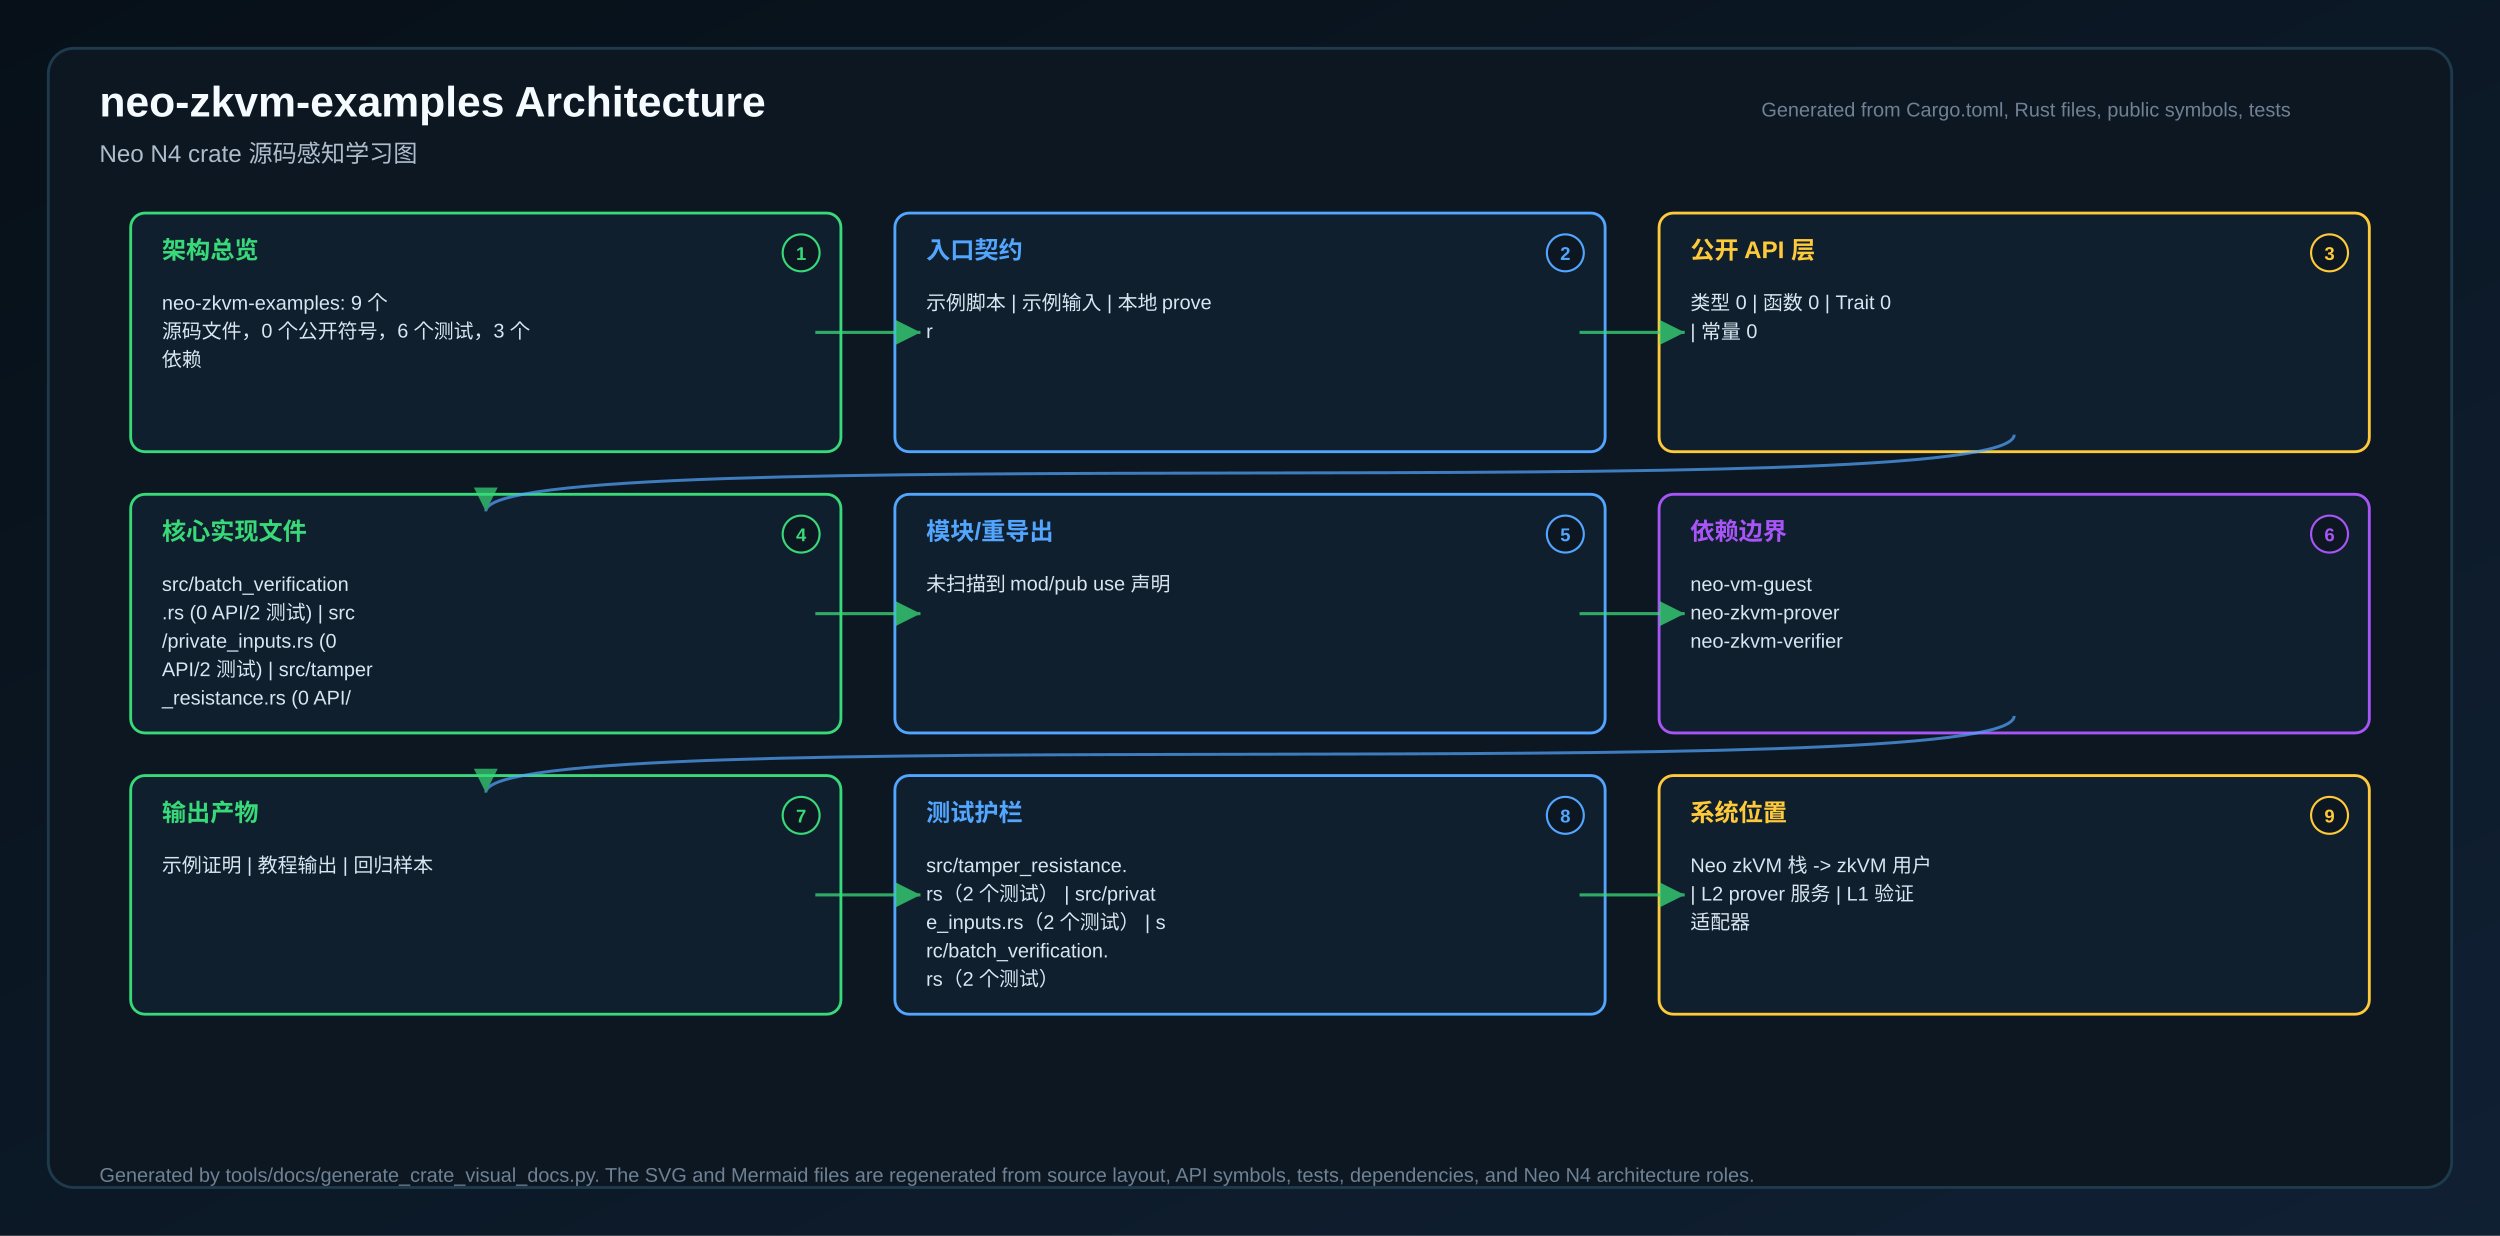
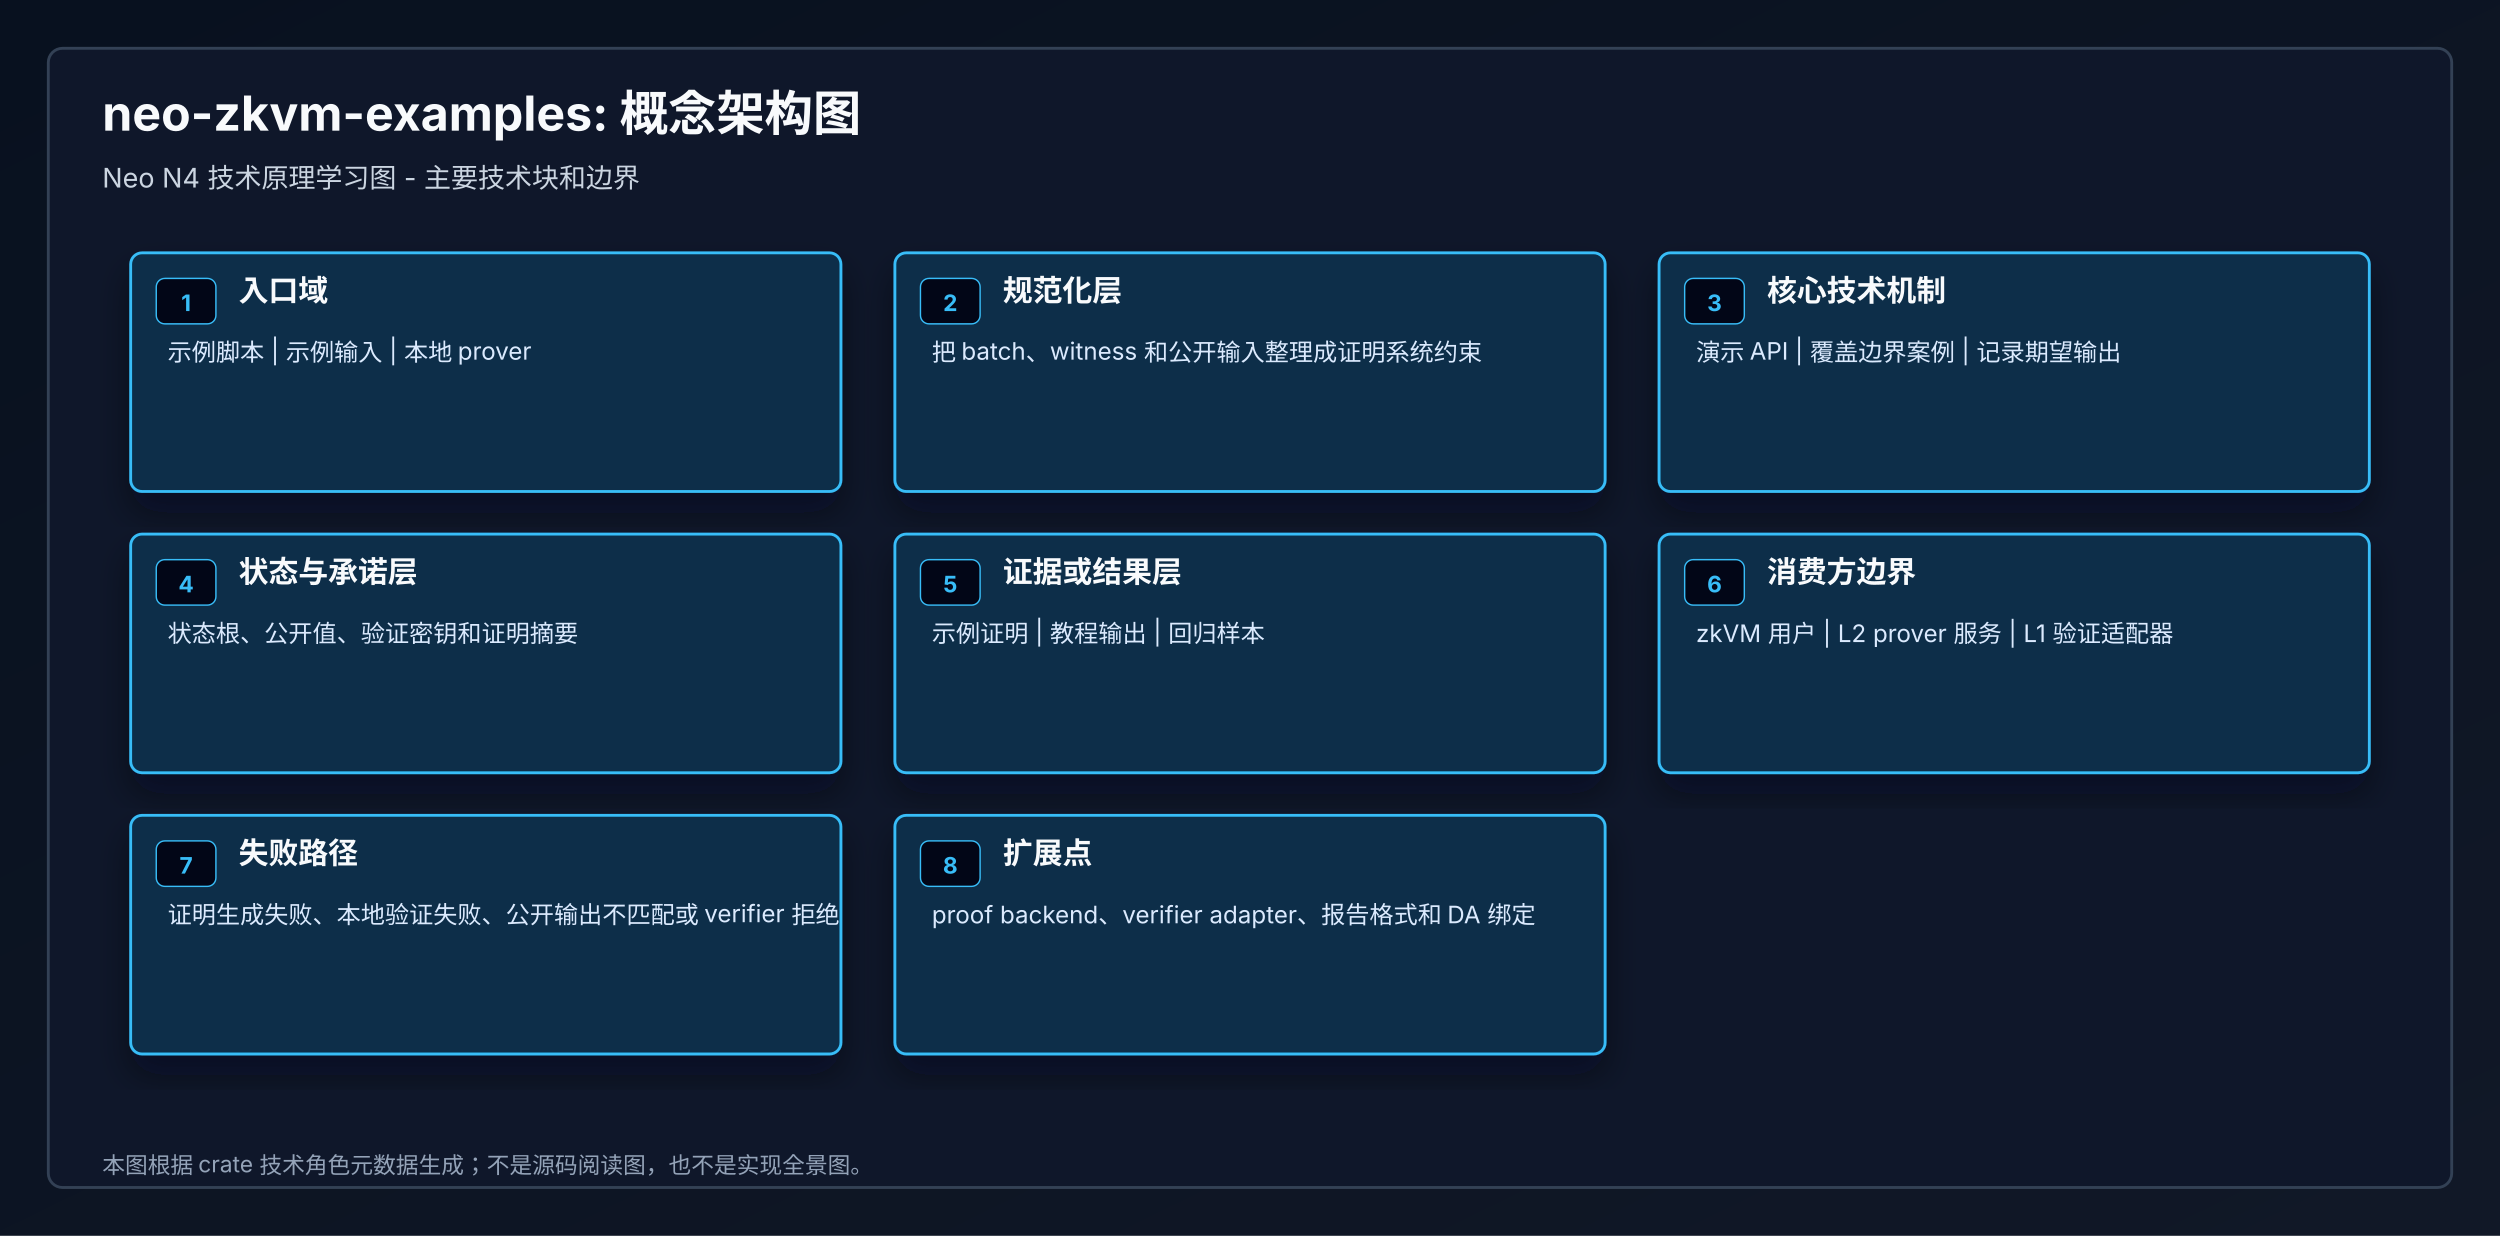
- <svg xmlns="http://www.w3.org/2000/svg" width="1760" height="870" viewBox="0 0 1760 870" role="img" aria-label="neo-zkvm-examples Architecture">
+ <svg xmlns="http://www.w3.org/2000/svg" width="1760" height="870" viewBox="0 0 1760 870" role="img" aria-label="neo-zkvm-examples 概念架构图">
  <defs>
-     <linearGradient id="bg" x1="0" x2="1" y1="0" y2="1">
-       <stop offset="0" stop-color="#071018" />
-       <stop offset="1" stop-color="#102033" />
+     <linearGradient id="bg" x1="0" y1="0" x2="1" y2="1">
+       <stop offset="0%" stop-color="#08111f" />
+       <stop offset="100%" stop-color="#111827" />
    </linearGradient>
-     <marker id="arrow" markerWidth="12" markerHeight="12" refX="10" refY="6" orient="auto">
-       <path d="M2,2 L10,6 L2,10 Z" fill="#38d978" />
-     </marker>
+     <filter id="shadow" x="-15%" y="-15%" width="130%" height="130%">
+       <feDropShadow dx="0" dy="14" stdDeviation="12" flood-color="#020617" flood-opacity="0.42" />
+     </filter>
  </defs>
-   <rect x="0" y="0" width="1760" height="870" fill="url(#bg)" />
-   <rect x="34" y="34" width="1692" height="802" rx="18" fill="#0c1722" stroke="#1e3a4d" stroke-width="2" />
-   <text x="70" y="82" fill="#f6fbff" font-size="30" font-family="Segoe UI, Arial, sans-serif" font-weight="700">neo-zkvm-examples Architecture</text>
-   <text x="70" y="114" fill="#aebdcc" font-size="17" font-family="Segoe UI, Arial, sans-serif">Neo N4 crate 源码感知学习图</text>
-   <text x="1240" y="82" fill="#6f8194" font-size="14" font-family="Segoe UI, Arial, sans-serif">Generated from Cargo.toml, Rust files, public symbols, tests</text>
-   <rect x="92" y="150" width="500" height="168" rx="10" fill="#101f2d" stroke="#38d978" stroke-width="2" />
-   <circle cx="564" cy="178" r="13" fill="#0c1722" stroke="#38d978" stroke-width="1.5" />
-   <text x="564" y="183" text-anchor="middle" fill="#38d978" font-size="13" font-family="Segoe UI, Arial, sans-serif" font-weight="700">1</text>
-   <text x="114" y="182" fill="#38d978" font-size="17" font-family="Segoe UI, Arial, sans-serif" font-weight="700">架构总览</text>
-   <text x="114" y="218" fill="#d9e6f2" font-size="14" font-family="Segoe UI, Arial, sans-serif">neo-zkvm-examples: 9 个</text>
-   <text x="114" y="238" fill="#d9e6f2" font-size="14" font-family="Segoe UI, Arial, sans-serif">源码文件，0 个公开符号，6 个测试，3 个</text>
-   <text x="114" y="258" fill="#d9e6f2" font-size="14" font-family="Segoe UI, Arial, sans-serif">依赖</text>
-   <rect x="630" y="150" width="500" height="168" rx="10" fill="#101f2d" stroke="#52a6ff" stroke-width="2" />
-   <circle cx="1102" cy="178" r="13" fill="#0c1722" stroke="#52a6ff" stroke-width="1.5" />
-   <text x="1102" y="183" text-anchor="middle" fill="#52a6ff" font-size="13" font-family="Segoe UI, Arial, sans-serif" font-weight="700">2</text>
-   <text x="652" y="182" fill="#52a6ff" font-size="17" font-family="Segoe UI, Arial, sans-serif" font-weight="700">入口契约</text>
-   <text x="652" y="218" fill="#d9e6f2" font-size="14" font-family="Segoe UI, Arial, sans-serif">示例脚本 | 示例输入 | 本地 prove</text>
-   <text x="652" y="238" fill="#d9e6f2" font-size="14" font-family="Segoe UI, Arial, sans-serif">r</text>
-   <rect x="1168" y="150" width="500" height="168" rx="10" fill="#101f2d" stroke="#ffca3a" stroke-width="2" />
-   <circle cx="1640" cy="178" r="13" fill="#0c1722" stroke="#ffca3a" stroke-width="1.5" />
-   <text x="1640" y="183" text-anchor="middle" fill="#ffca3a" font-size="13" font-family="Segoe UI, Arial, sans-serif" font-weight="700">3</text>
-   <text x="1190" y="182" fill="#ffca3a" font-size="17" font-family="Segoe UI, Arial, sans-serif" font-weight="700">公开 API 层</text>
-   <text x="1190" y="218" fill="#d9e6f2" font-size="14" font-family="Segoe UI, Arial, sans-serif">类型 0 | 函数 0 | Trait 0 </text>
-   <text x="1190" y="238" fill="#d9e6f2" font-size="14" font-family="Segoe UI, Arial, sans-serif">| 常量 0</text>
-   <rect x="92" y="348" width="500" height="168" rx="10" fill="#101f2d" stroke="#38d978" stroke-width="2" />
-   <circle cx="564" cy="376" r="13" fill="#0c1722" stroke="#38d978" stroke-width="1.5" />
-   <text x="564" y="381" text-anchor="middle" fill="#38d978" font-size="13" font-family="Segoe UI, Arial, sans-serif" font-weight="700">4</text>
-   <text x="114" y="380" fill="#38d978" font-size="17" font-family="Segoe UI, Arial, sans-serif" font-weight="700">核心实现文件</text>
-   <text x="114" y="416" fill="#d9e6f2" font-size="14" font-family="Segoe UI, Arial, sans-serif">src/batch_verification</text>
-   <text x="114" y="436" fill="#d9e6f2" font-size="14" font-family="Segoe UI, Arial, sans-serif">.rs (0 API/2 测试) | src</text>
-   <text x="114" y="456" fill="#d9e6f2" font-size="14" font-family="Segoe UI, Arial, sans-serif">/private_inputs.rs (0 </text>
-   <text x="114" y="476" fill="#d9e6f2" font-size="14" font-family="Segoe UI, Arial, sans-serif">API/2 测试) | src/tamper</text>
-   <text x="114" y="496" fill="#d9e6f2" font-size="14" font-family="Segoe UI, Arial, sans-serif">_resistance.rs (0 API/</text>
-   <rect x="630" y="348" width="500" height="168" rx="10" fill="#101f2d" stroke="#52a6ff" stroke-width="2" />
-   <circle cx="1102" cy="376" r="13" fill="#0c1722" stroke="#52a6ff" stroke-width="1.5" />
-   <text x="1102" y="381" text-anchor="middle" fill="#52a6ff" font-size="13" font-family="Segoe UI, Arial, sans-serif" font-weight="700">5</text>
-   <text x="652" y="380" fill="#52a6ff" font-size="17" font-family="Segoe UI, Arial, sans-serif" font-weight="700">模块/重导出</text>
-   <text x="652" y="416" fill="#d9e6f2" font-size="14" font-family="Segoe UI, Arial, sans-serif">未扫描到 mod/pub use 声明</text>
-   <rect x="1168" y="348" width="500" height="168" rx="10" fill="#101f2d" stroke="#a855f7" stroke-width="2" />
-   <circle cx="1640" cy="376" r="13" fill="#0c1722" stroke="#a855f7" stroke-width="1.5" />
-   <text x="1640" y="381" text-anchor="middle" fill="#a855f7" font-size="13" font-family="Segoe UI, Arial, sans-serif" font-weight="700">6</text>
-   <text x="1190" y="380" fill="#a855f7" font-size="17" font-family="Segoe UI, Arial, sans-serif" font-weight="700">依赖边界</text>
-   <text x="1190" y="416" fill="#d9e6f2" font-size="14" font-family="Segoe UI, Arial, sans-serif">neo-vm-guest</text>
-   <text x="1190" y="436" fill="#d9e6f2" font-size="14" font-family="Segoe UI, Arial, sans-serif">neo-zkvm-prover</text>
-   <text x="1190" y="456" fill="#d9e6f2" font-size="14" font-family="Segoe UI, Arial, sans-serif">neo-zkvm-verifier</text>
-   <rect x="92" y="546" width="500" height="168" rx="10" fill="#101f2d" stroke="#38d978" stroke-width="2" />
-   <circle cx="564" cy="574" r="13" fill="#0c1722" stroke="#38d978" stroke-width="1.5" />
-   <text x="564" y="579" text-anchor="middle" fill="#38d978" font-size="13" font-family="Segoe UI, Arial, sans-serif" font-weight="700">7</text>
-   <text x="114" y="578" fill="#38d978" font-size="17" font-family="Segoe UI, Arial, sans-serif" font-weight="700">输出产物</text>
-   <text x="114" y="614" fill="#d9e6f2" font-size="14" font-family="Segoe UI, Arial, sans-serif">示例证明 | 教程输出 | 回归样本</text>
-   <rect x="630" y="546" width="500" height="168" rx="10" fill="#101f2d" stroke="#52a6ff" stroke-width="2" />
-   <circle cx="1102" cy="574" r="13" fill="#0c1722" stroke="#52a6ff" stroke-width="1.5" />
-   <text x="1102" y="579" text-anchor="middle" fill="#52a6ff" font-size="13" font-family="Segoe UI, Arial, sans-serif" font-weight="700">8</text>
-   <text x="652" y="578" fill="#52a6ff" font-size="17" font-family="Segoe UI, Arial, sans-serif" font-weight="700">测试护栏</text>
-   <text x="652" y="614" fill="#d9e6f2" font-size="14" font-family="Segoe UI, Arial, sans-serif">src/tamper_resistance.</text>
-   <text x="652" y="634" fill="#d9e6f2" font-size="14" font-family="Segoe UI, Arial, sans-serif">rs（2 个测试） | src/privat</text>
-   <text x="652" y="654" fill="#d9e6f2" font-size="14" font-family="Segoe UI, Arial, sans-serif">e_inputs.rs（2 个测试） | s</text>
-   <text x="652" y="674" fill="#d9e6f2" font-size="14" font-family="Segoe UI, Arial, sans-serif">rc/batch_verification.</text>
-   <text x="652" y="694" fill="#d9e6f2" font-size="14" font-family="Segoe UI, Arial, sans-serif">rs（2 个测试）</text>
-   <rect x="1168" y="546" width="500" height="168" rx="10" fill="#101f2d" stroke="#ffca3a" stroke-width="2" />
-   <circle cx="1640" cy="574" r="13" fill="#0c1722" stroke="#ffca3a" stroke-width="1.5" />
-   <text x="1640" y="579" text-anchor="middle" fill="#ffca3a" font-size="13" font-family="Segoe UI, Arial, sans-serif" font-weight="700">9</text>
-   <text x="1190" y="578" fill="#ffca3a" font-size="17" font-family="Segoe UI, Arial, sans-serif" font-weight="700">系统位置</text>
-   <text x="1190" y="614" fill="#d9e6f2" font-size="14" font-family="Segoe UI, Arial, sans-serif">Neo zkVM 栈 -&gt; zkVM 用户 </text>
-   <text x="1190" y="634" fill="#d9e6f2" font-size="14" font-family="Segoe UI, Arial, sans-serif">| L2 prover 服务 | L1 验证</text>
-   <text x="1190" y="654" fill="#d9e6f2" font-size="14" font-family="Segoe UI, Arial, sans-serif">适配器</text>
-   <line x1="574" y1="234" x2="648" y2="234" stroke="#38d978" stroke-width="2.2" marker-end="url(#arrow)" opacity="0.75" />
-   <line x1="1112" y1="234" x2="1186" y2="234" stroke="#38d978" stroke-width="2.2" marker-end="url(#arrow)" opacity="0.75" />
-   <line x1="574" y1="432" x2="648" y2="432" stroke="#38d978" stroke-width="2.2" marker-end="url(#arrow)" opacity="0.75" />
-   <line x1="1112" y1="432" x2="1186" y2="432" stroke="#38d978" stroke-width="2.2" marker-end="url(#arrow)" opacity="0.75" />
-   <line x1="574" y1="630" x2="648" y2="630" stroke="#38d978" stroke-width="2.2" marker-end="url(#arrow)" opacity="0.75" />
-   <line x1="1112" y1="630" x2="1186" y2="630" stroke="#38d978" stroke-width="2.2" marker-end="url(#arrow)" opacity="0.75" />
-   <path d="M1418 306 C1418 358, 342 308, 342 360" stroke="#52a6ff" stroke-width="2.1" fill="none" marker-end="url(#arrow)" opacity="0.7" />
-   <path d="M1418 504 C1418 556, 342 506, 342 558" stroke="#52a6ff" stroke-width="2.1" fill="none" marker-end="url(#arrow)" opacity="0.7" />
-   <text x="70" y="832" fill="#6f8194" font-size="14" font-family="Segoe UI, Arial, sans-serif">Generated by tools/docs/generate_crate_visual_docs.py. The SVG and Mermaid files are regenerated from source layout, API symbols, tests, dependencies, and Neo N4 architecture roles.</text>
+   <rect width="1760" height="100%" fill="url(#bg)" />
+   <rect x="34" y="34" width="1692" height="802" rx="10" fill="#0f172a" stroke="#334155" stroke-width="2" />
+   <text x="72" y="92" fill="#f8fafc" font-family="Inter,Segoe UI,Arial,sans-serif" font-size="34" font-weight="700">neo-zkvm-examples: 概念架构图</text>
+   <text x="72" y="132" fill="#cbd5e1" font-family="Inter,Segoe UI,Arial,sans-serif" font-size="19">Neo N4 技术原理学习图 - 主要技术块和边界</text>
+   <rect x="92" y="178" width="500" height="168" rx="8" fill="#082f49" stroke="#38bdf8" stroke-width="2" filter="url(#shadow)" />
+   <rect x="110" y="196" width="42" height="32" rx="6" fill="#020617" stroke="#38bdf8" stroke-width="1" />
+   <text x="131" y="219" text-anchor="middle" fill="#38bdf8" font-family="Inter,Segoe UI,Arial,sans-serif" font-size="16" font-weight="700">1</text>
+   <text x="168" y="212" fill="#f8fafc" font-family="Inter,Segoe UI,Arial,sans-serif" font-size="21" font-weight="700">入口域</text>
+   <text x="118" y="254" fill="#dbeafe" font-family="Inter,Segoe UI,Arial,sans-serif" font-size="17">示例脚本 | 示例输入 | 本地 prover</text>
+   <rect x="630" y="178" width="500" height="168" rx="8" fill="#082f49" stroke="#38bdf8" stroke-width="2" filter="url(#shadow)" />
+   <rect x="648" y="196" width="42" height="32" rx="6" fill="#020617" stroke="#38bdf8" stroke-width="1" />
+   <text x="669" y="219" text-anchor="middle" fill="#38bdf8" font-family="Inter,Segoe UI,Arial,sans-serif" font-size="16" font-weight="700">2</text>
+   <text x="706" y="212" fill="#f8fafc" font-family="Inter,Segoe UI,Arial,sans-serif" font-size="21" font-weight="700">规范化层</text>
+   <text x="656" y="254" fill="#dbeafe" font-family="Inter,Segoe UI,Arial,sans-serif" font-size="17">把 batch、witness 和公开输入整理成证明系统约束</text>
+   <rect x="1168" y="178" width="500" height="168" rx="8" fill="#082f49" stroke="#38bdf8" stroke-width="2" filter="url(#shadow)" />
+   <rect x="1186" y="196" width="42" height="32" rx="6" fill="#020617" stroke="#38bdf8" stroke-width="1" />
+   <text x="1207" y="219" text-anchor="middle" fill="#38bdf8" font-family="Inter,Segoe UI,Arial,sans-serif" font-size="16" font-weight="700">3</text>
+   <text x="1244" y="212" fill="#f8fafc" font-family="Inter,Segoe UI,Arial,sans-serif" font-size="21" font-weight="700">核心技术机制</text>
+   <text x="1194" y="254" fill="#dbeafe" font-family="Inter,Segoe UI,Arial,sans-serif" font-size="17">演示 API | 覆盖边界案例 | 记录期望输出</text>
+   <rect x="92" y="376" width="500" height="168" rx="8" fill="#082f49" stroke="#38bdf8" stroke-width="2" filter="url(#shadow)" />
+   <rect x="110" y="394" width="42" height="32" rx="6" fill="#020617" stroke="#38bdf8" stroke-width="1" />
+   <text x="131" y="417" text-anchor="middle" fill="#38bdf8" font-family="Inter,Segoe UI,Arial,sans-serif" font-size="16" font-weight="700">4</text>
+   <text x="168" y="410" fill="#f8fafc" font-family="Inter,Segoe UI,Arial,sans-serif" font-size="21" font-weight="700">状态与承诺层</text>
+   <text x="118" y="452" fill="#dbeafe" font-family="Inter,Segoe UI,Arial,sans-serif" font-size="17">状态根、公开值、验证密钥和证明摘要</text>
+   <rect x="630" y="376" width="500" height="168" rx="8" fill="#082f49" stroke="#38bdf8" stroke-width="2" filter="url(#shadow)" />
+   <rect x="648" y="394" width="42" height="32" rx="6" fill="#020617" stroke="#38bdf8" stroke-width="1" />
+   <text x="669" y="417" text-anchor="middle" fill="#38bdf8" font-family="Inter,Segoe UI,Arial,sans-serif" font-size="16" font-weight="700">5</text>
+   <text x="706" y="410" fill="#f8fafc" font-family="Inter,Segoe UI,Arial,sans-serif" font-size="21" font-weight="700">证据或结果层</text>
+   <text x="656" y="452" fill="#dbeafe" font-family="Inter,Segoe UI,Arial,sans-serif" font-size="17">示例证明 | 教程输出 | 回归样本</text>
+   <rect x="1168" y="376" width="500" height="168" rx="8" fill="#082f49" stroke="#38bdf8" stroke-width="2" filter="url(#shadow)" />
+   <rect x="1186" y="394" width="42" height="32" rx="6" fill="#020617" stroke="#38bdf8" stroke-width="1" />
+   <text x="1207" y="417" text-anchor="middle" fill="#38bdf8" font-family="Inter,Segoe UI,Arial,sans-serif" font-size="16" font-weight="700">6</text>
+   <text x="1244" y="410" fill="#f8fafc" font-family="Inter,Segoe UI,Arial,sans-serif" font-size="21" font-weight="700">消费方边界</text>
+   <text x="1194" y="452" fill="#dbeafe" font-family="Inter,Segoe UI,Arial,sans-serif" font-size="17">zkVM 用户 | L2 prover 服务 | L1 验证适配器</text>
+   <rect x="92" y="574" width="500" height="168" rx="8" fill="#082f49" stroke="#38bdf8" stroke-width="2" filter="url(#shadow)" />
+   <rect x="110" y="592" width="42" height="32" rx="6" fill="#020617" stroke="#38bdf8" stroke-width="1" />
+   <text x="131" y="615" text-anchor="middle" fill="#38bdf8" font-family="Inter,Segoe UI,Arial,sans-serif" font-size="16" font-weight="700">7</text>
+   <text x="168" y="608" fill="#f8fafc" font-family="Inter,Segoe UI,Arial,sans-serif" font-size="21" font-weight="700">失败路径</text>
+   <text x="118" y="650" fill="#dbeafe" font-family="Inter,Segoe UI,Arial,sans-serif" font-size="17">证明生成失败、本地验证失败、公开输出不匹配或 verifier 拒绝</text>
+   <rect x="630" y="574" width="500" height="168" rx="8" fill="#082f49" stroke="#38bdf8" stroke-width="2" filter="url(#shadow)" />
+   <rect x="648" y="592" width="42" height="32" rx="6" fill="#020617" stroke="#38bdf8" stroke-width="1" />
+   <text x="669" y="615" text-anchor="middle" fill="#38bdf8" font-family="Inter,Segoe UI,Arial,sans-serif" font-size="16" font-weight="700">8</text>
+   <text x="706" y="608" fill="#f8fafc" font-family="Inter,Segoe UI,Arial,sans-serif" font-size="21" font-weight="700">扩展点</text>
+   <text x="656" y="650" fill="#dbeafe" font-family="Inter,Segoe UI,Arial,sans-serif" font-size="17">proof backend、verifier adapter、报告格式和 DA 绑定</text>
+   <text x="72" y="826" fill="#94a3b8" font-family="Inter,Segoe UI,Arial,sans-serif" font-size="16">本图根据 crate 技术角色元数据生成；不是源码阅读图，也不是实现全景图。</text>
</svg>
